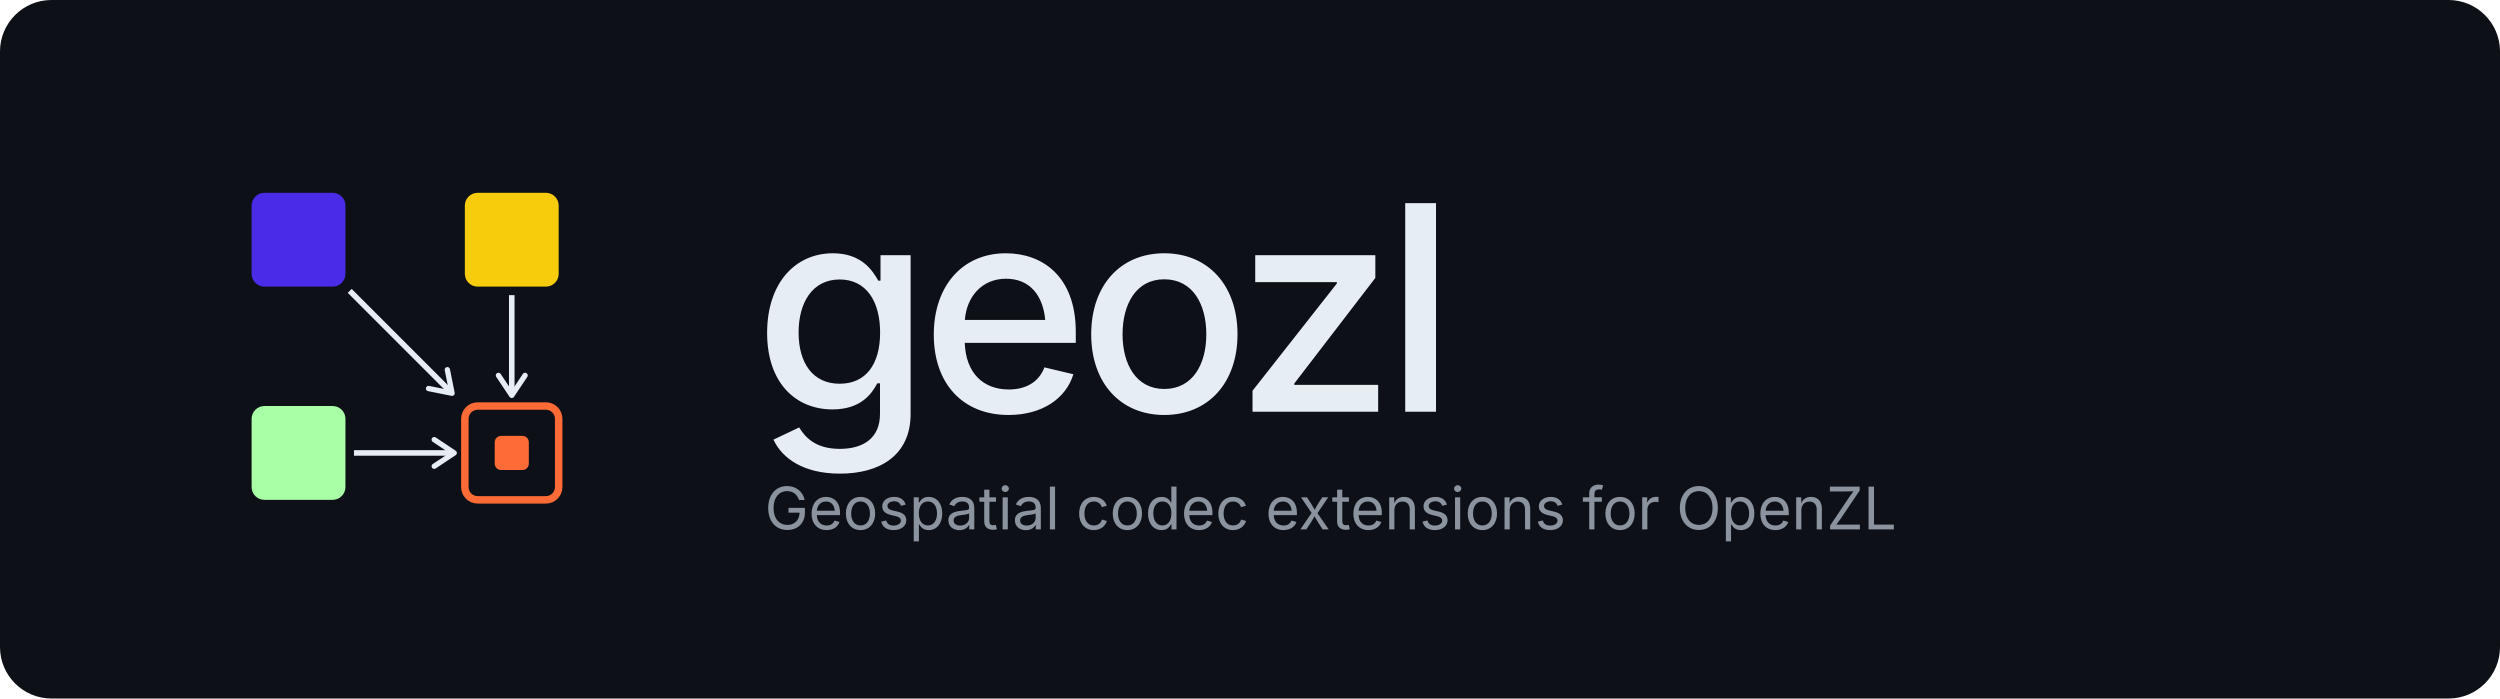
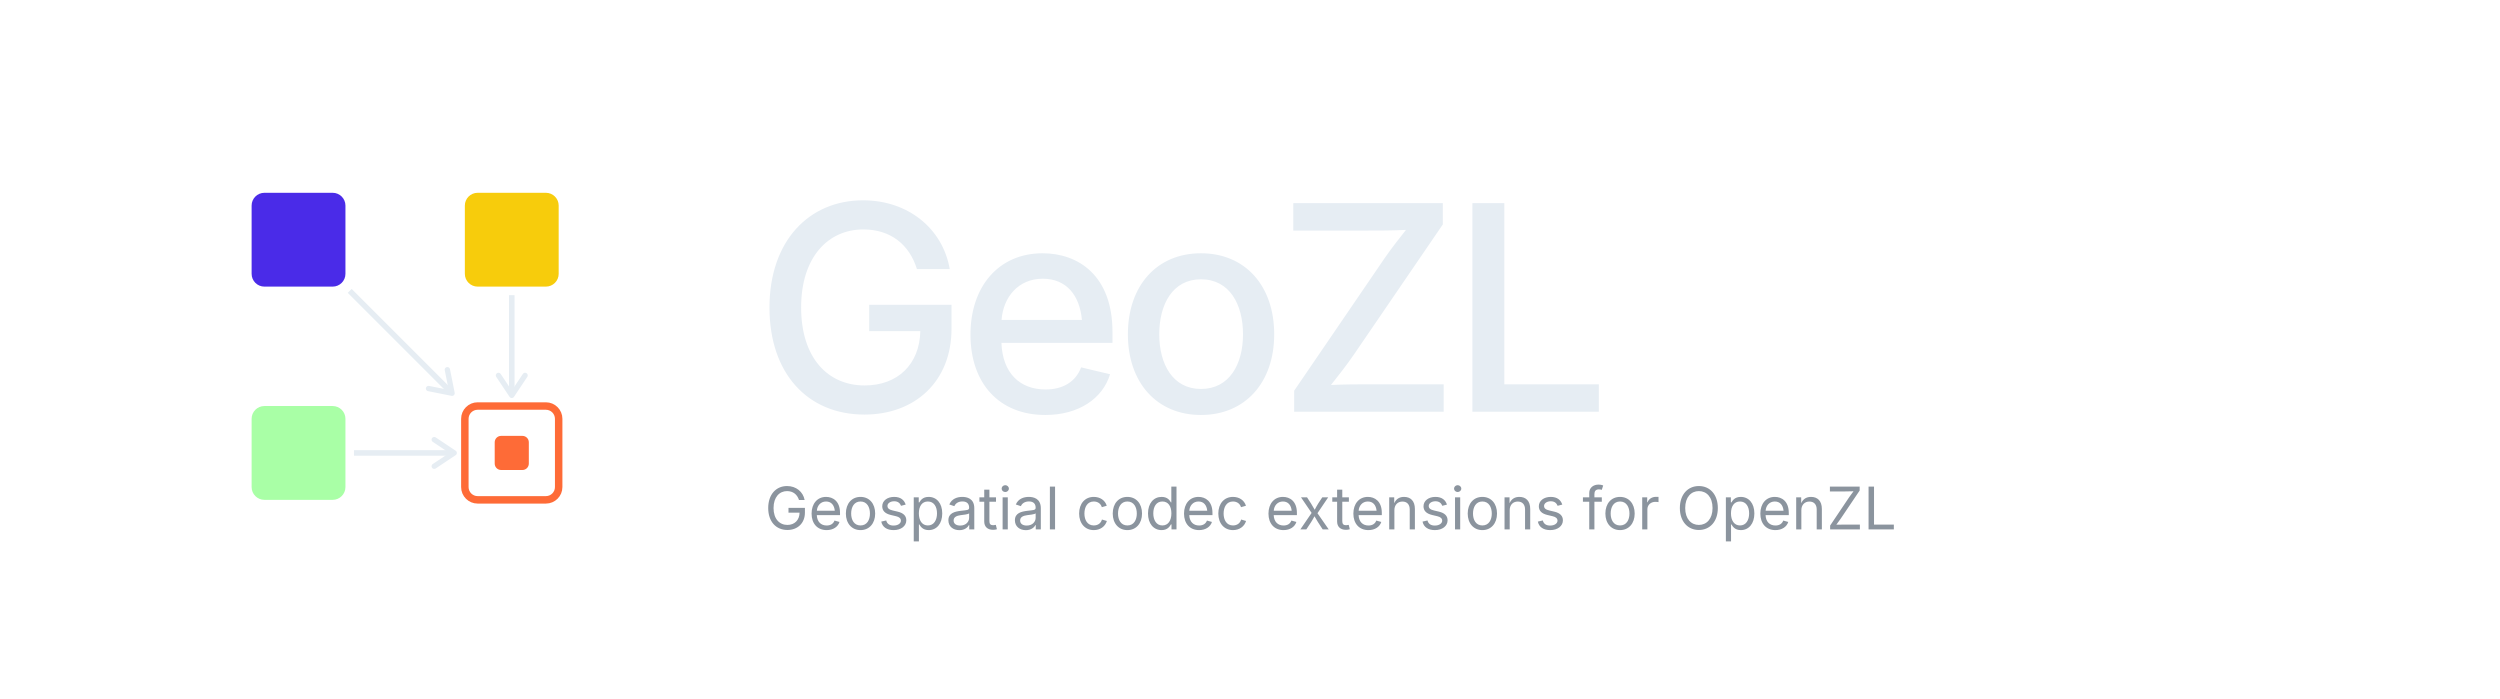
- <svg xmlns="http://www.w3.org/2000/svg" width="680" height="190" viewBox="0 0 680 190" role="img" aria-label="geozl — Geospatial codec extensions for OpenZL">
+ <svg xmlns="http://www.w3.org/2000/svg" width="680" height="190" viewBox="0 0 680 190" role="img" aria-label="GeoZL — Geospatial codec extensions for OpenZL">
  <defs>
    <marker id="ah" viewBox="0 0 10 10" refX="8" refY="5" markerWidth="6" markerHeight="6" orient="auto-start-reverse">
      <path d="M2 1L8 5L2 9" fill="none" stroke="context-stroke" stroke-width="1.6" stroke-linecap="round" stroke-linejoin="round" />
    </marker>
  </defs>
-   <rect x="0" y="0" width="680" height="190" rx="14" fill="#0D1117" />
  <g transform="translate(58,42) scale(0.58)">
    <rect x="18" y="18" width="44" height="44" rx="6" fill="#4A2BE8" />
    <rect x="118" y="18" width="44" height="44" rx="6" fill="#F7CC0C" />
    <rect x="18" y="118" width="44" height="44" rx="6" fill="#A9FFA6" />
    <rect x="118" y="118" width="44" height="44" rx="6" fill="none" stroke="#FE6B37" stroke-width="3.5" />
    <rect x="132" y="132" width="16" height="16" rx="3" fill="#FE6B37" />
    <line x1="140" y1="66" x2="140" y2="113" stroke="#E6EDF3" stroke-width="2.6" marker-end="url(#ah)" />
    <line x1="66" y1="140" x2="113" y2="140" stroke="#E6EDF3" stroke-width="2.6" marker-end="url(#ah)" />
    <line x1="64" y1="64" x2="112" y2="112" stroke="#E6EDF3" stroke-width="2.6" marker-end="url(#ah)" />
  </g>
-   <text x="205" y="112" font-family="'Inter',system-ui,-apple-system,'Segoe UI',Roboto,Arial,sans-serif" font-weight="500" fill="#E6EDF3" font-size="78" letter-spacing="-3">geozl</text>
+   <text x="205" y="112" font-family="'Inter',system-ui,-apple-system,'Segoe UI',Roboto,Arial,sans-serif" font-weight="500" fill="#E6EDF3" font-size="78" letter-spacing="-3">GeoZL</text>
  <text x="208" y="144" font-family="'Inter',system-ui,-apple-system,'Segoe UI',Roboto,Arial,sans-serif" font-weight="400" fill="#8B949E" font-size="16">Geospatial codec extensions for OpenZL</text>
</svg>
